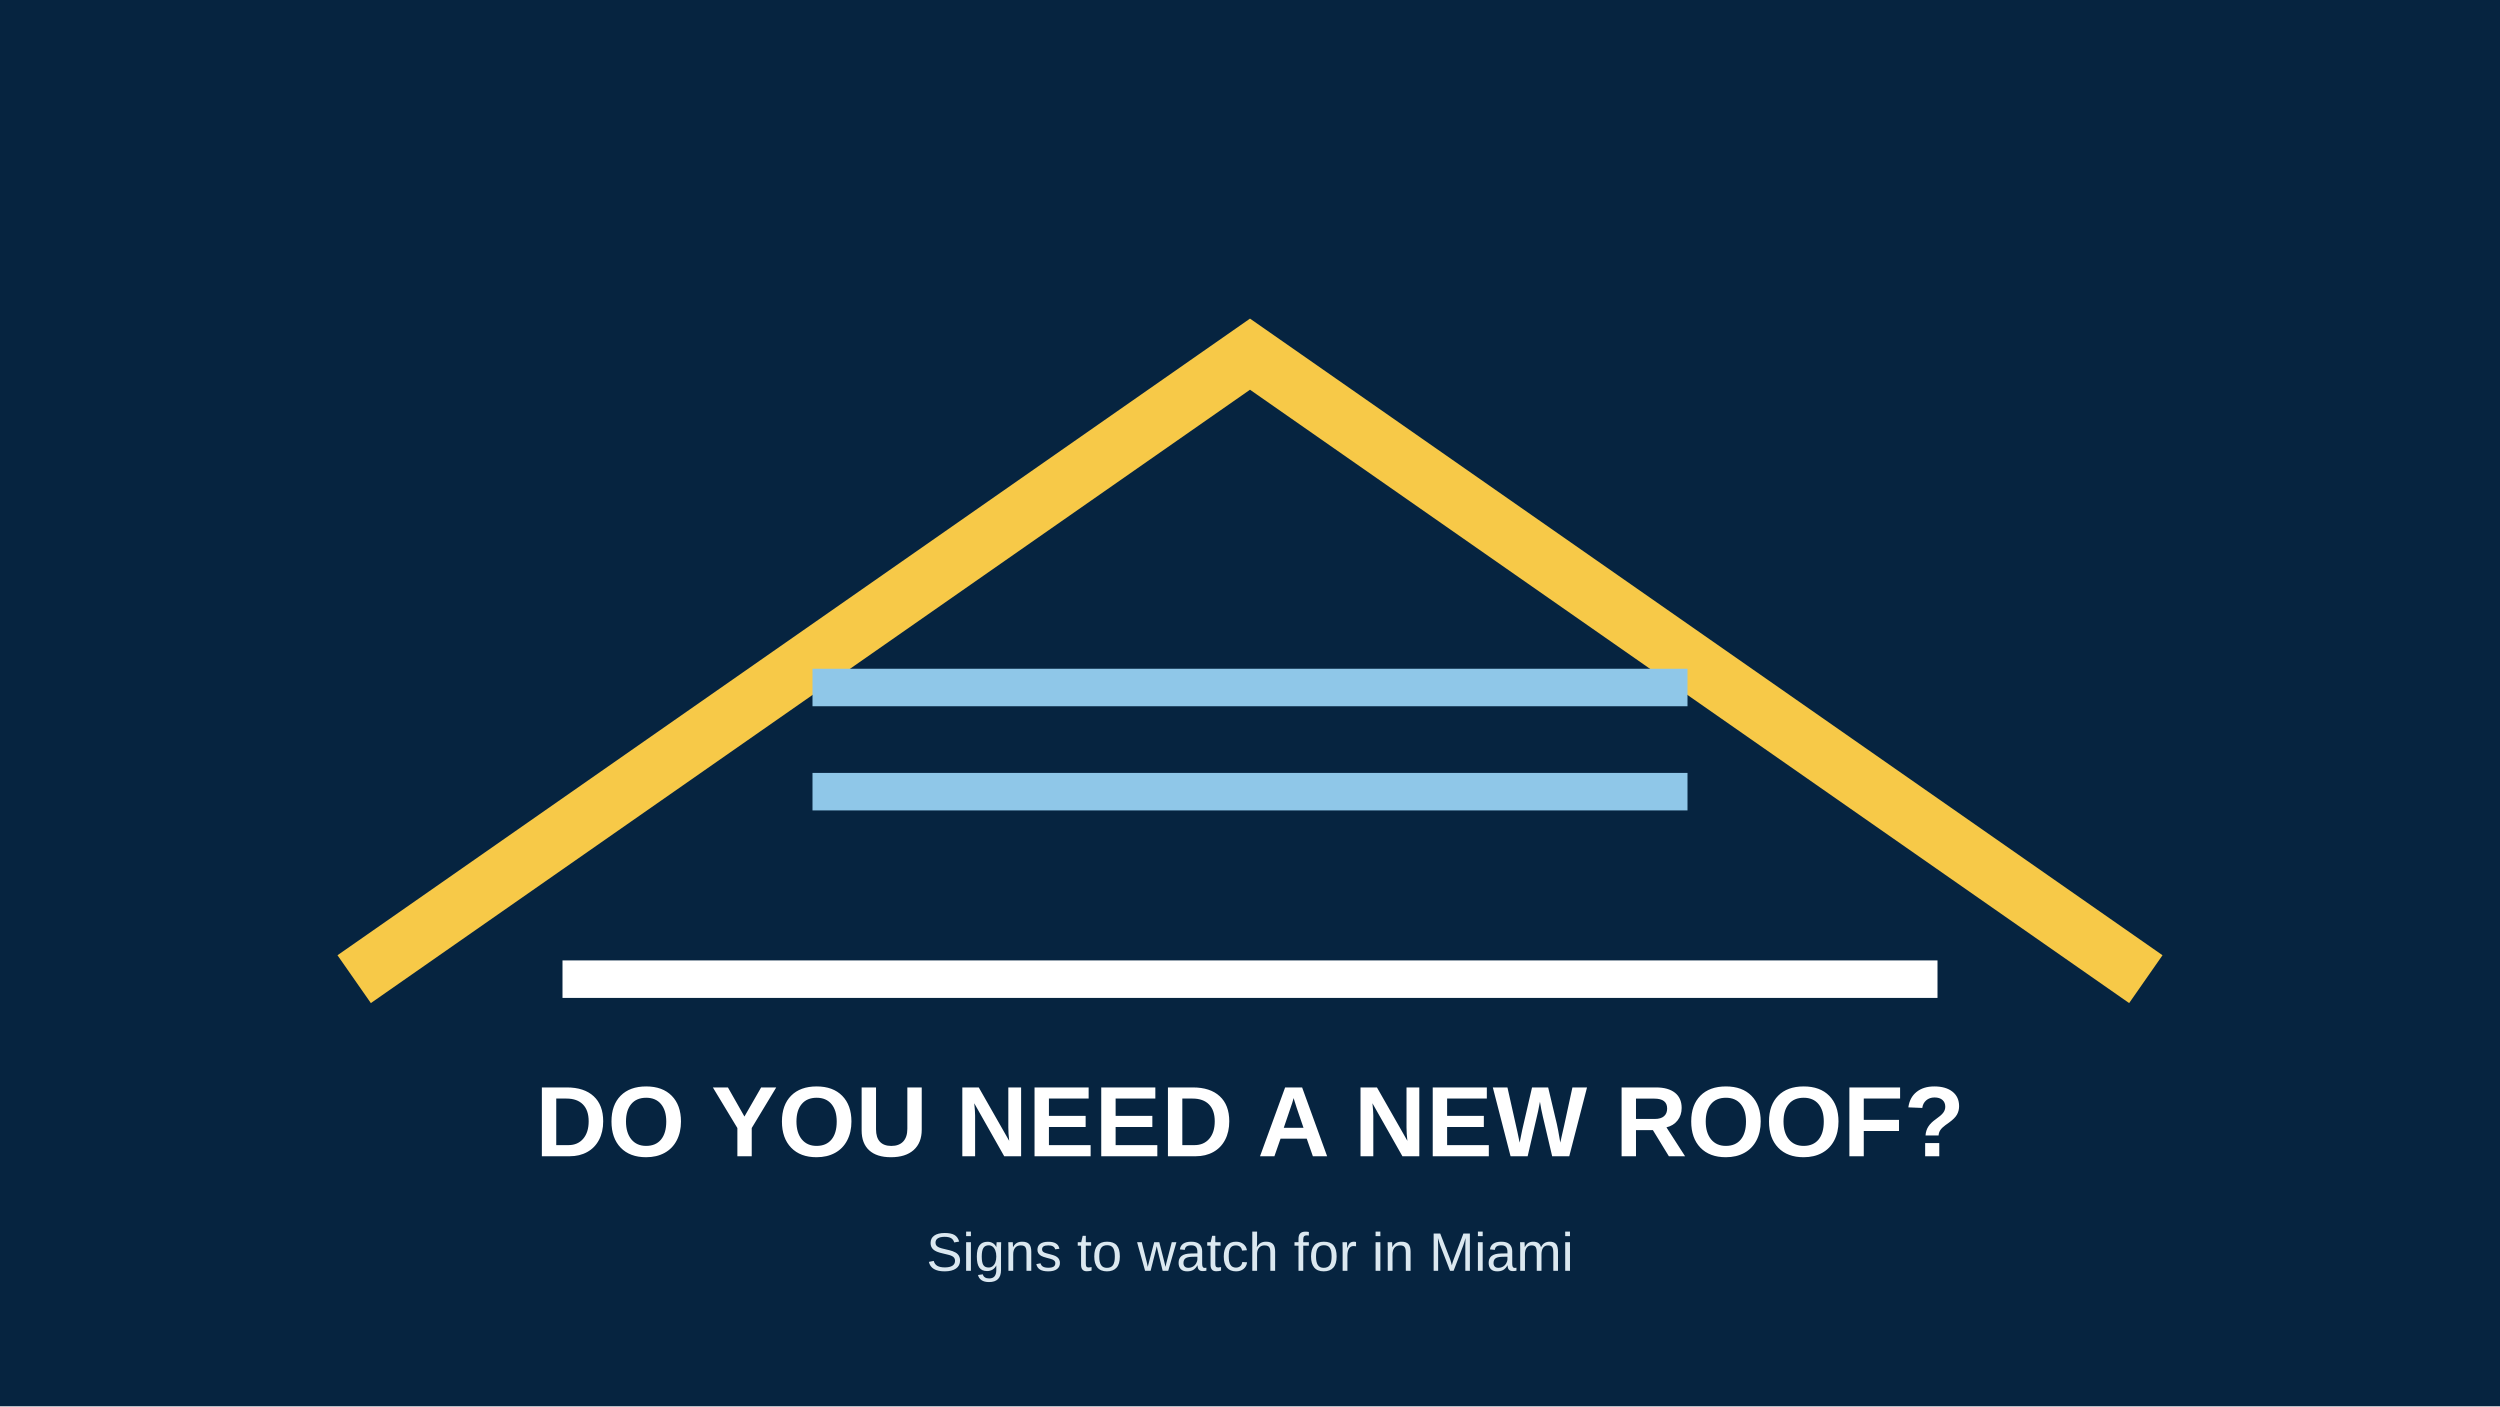
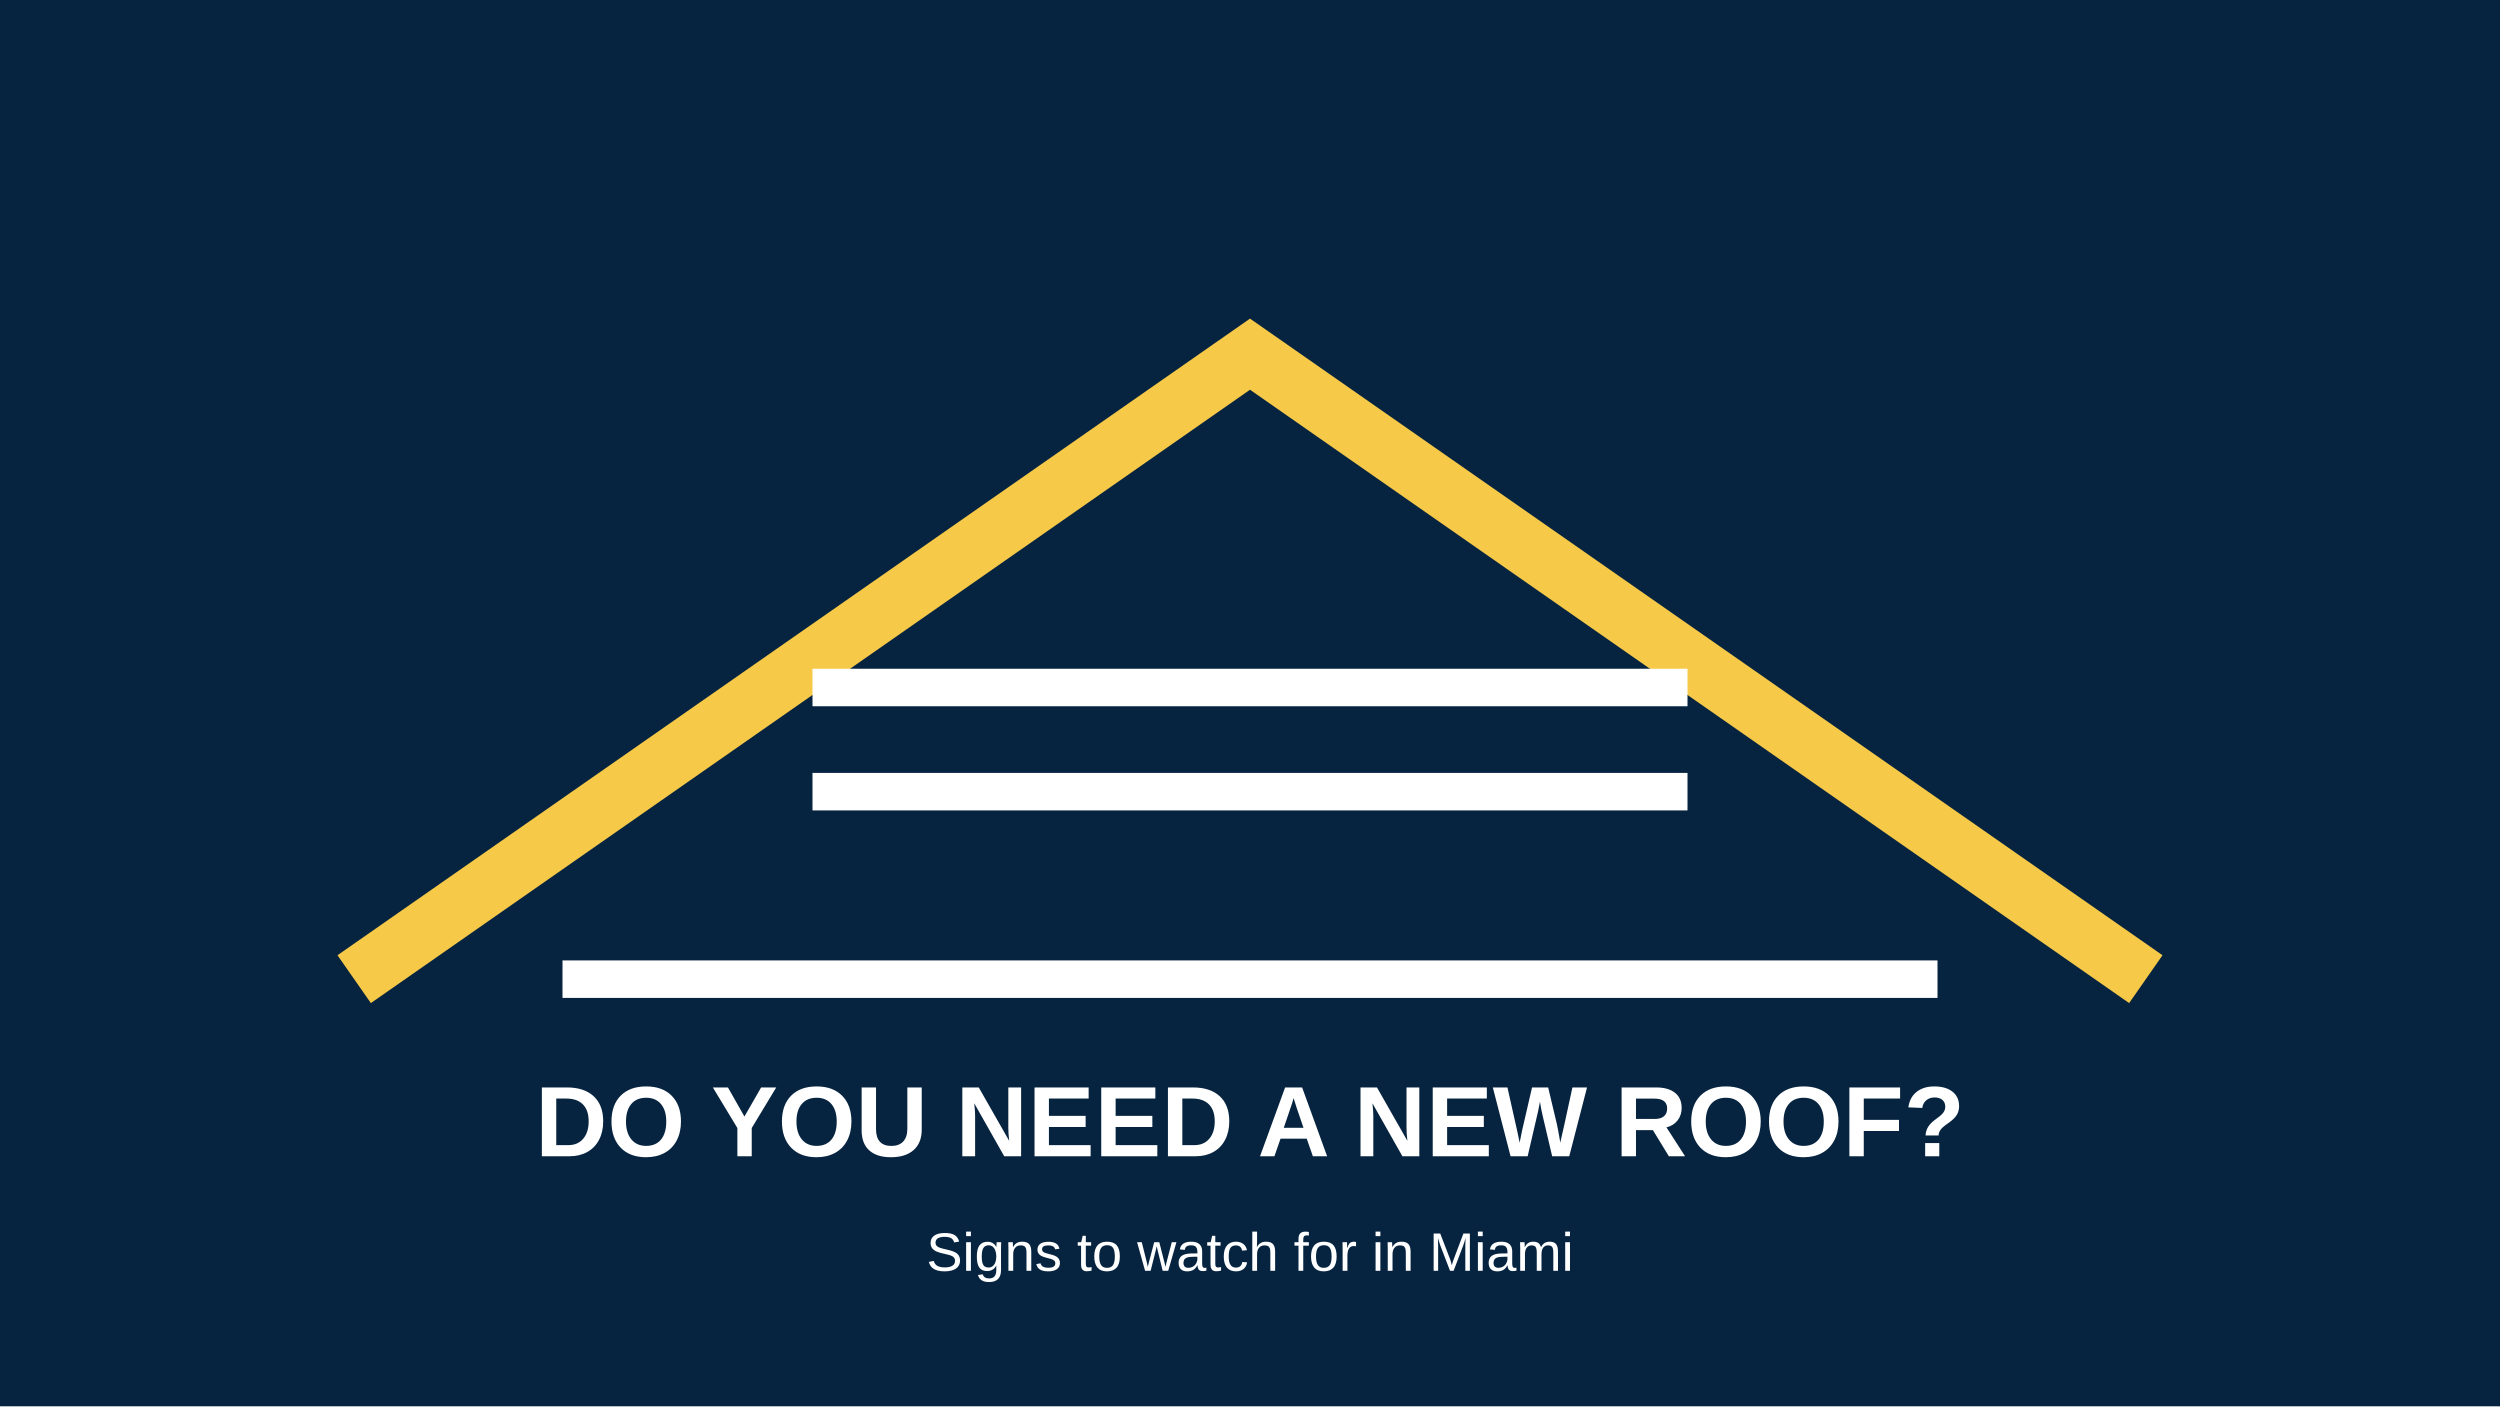
<svg xmlns="http://www.w3.org/2000/svg" viewBox="0 0 1200 675">
  <rect width="1200" height="675" fill="#062440" />
  <path d="M170 470 600 170l430 300" fill="none" stroke="#f7c948" stroke-width="28" />
  <path d="M270 470h660" stroke="#fff" stroke-width="18" />
-   <path d="M390 330h420M390 380h420" stroke="#8fc7e8" stroke-width="18" />
+   <path d="M390 330h420M390 380h420" stroke="#fff" stroke-width="18" />
  <text x="600" y="555" fill="#fff" font-family="Arial,sans-serif" font-size="48" font-weight="700" text-anchor="middle">DO YOU NEED A NEW ROOF?</text>
-   <text x="600" y="610" fill="#dbe8f0" font-family="Arial,sans-serif" font-size="26" text-anchor="middle">Signs to watch for in Miami</text>
+   <text x="600" y="610" fill="#fff" font-family="Arial,sans-serif" font-size="26" text-anchor="middle">Signs to watch for in Miami</text>
</svg>
